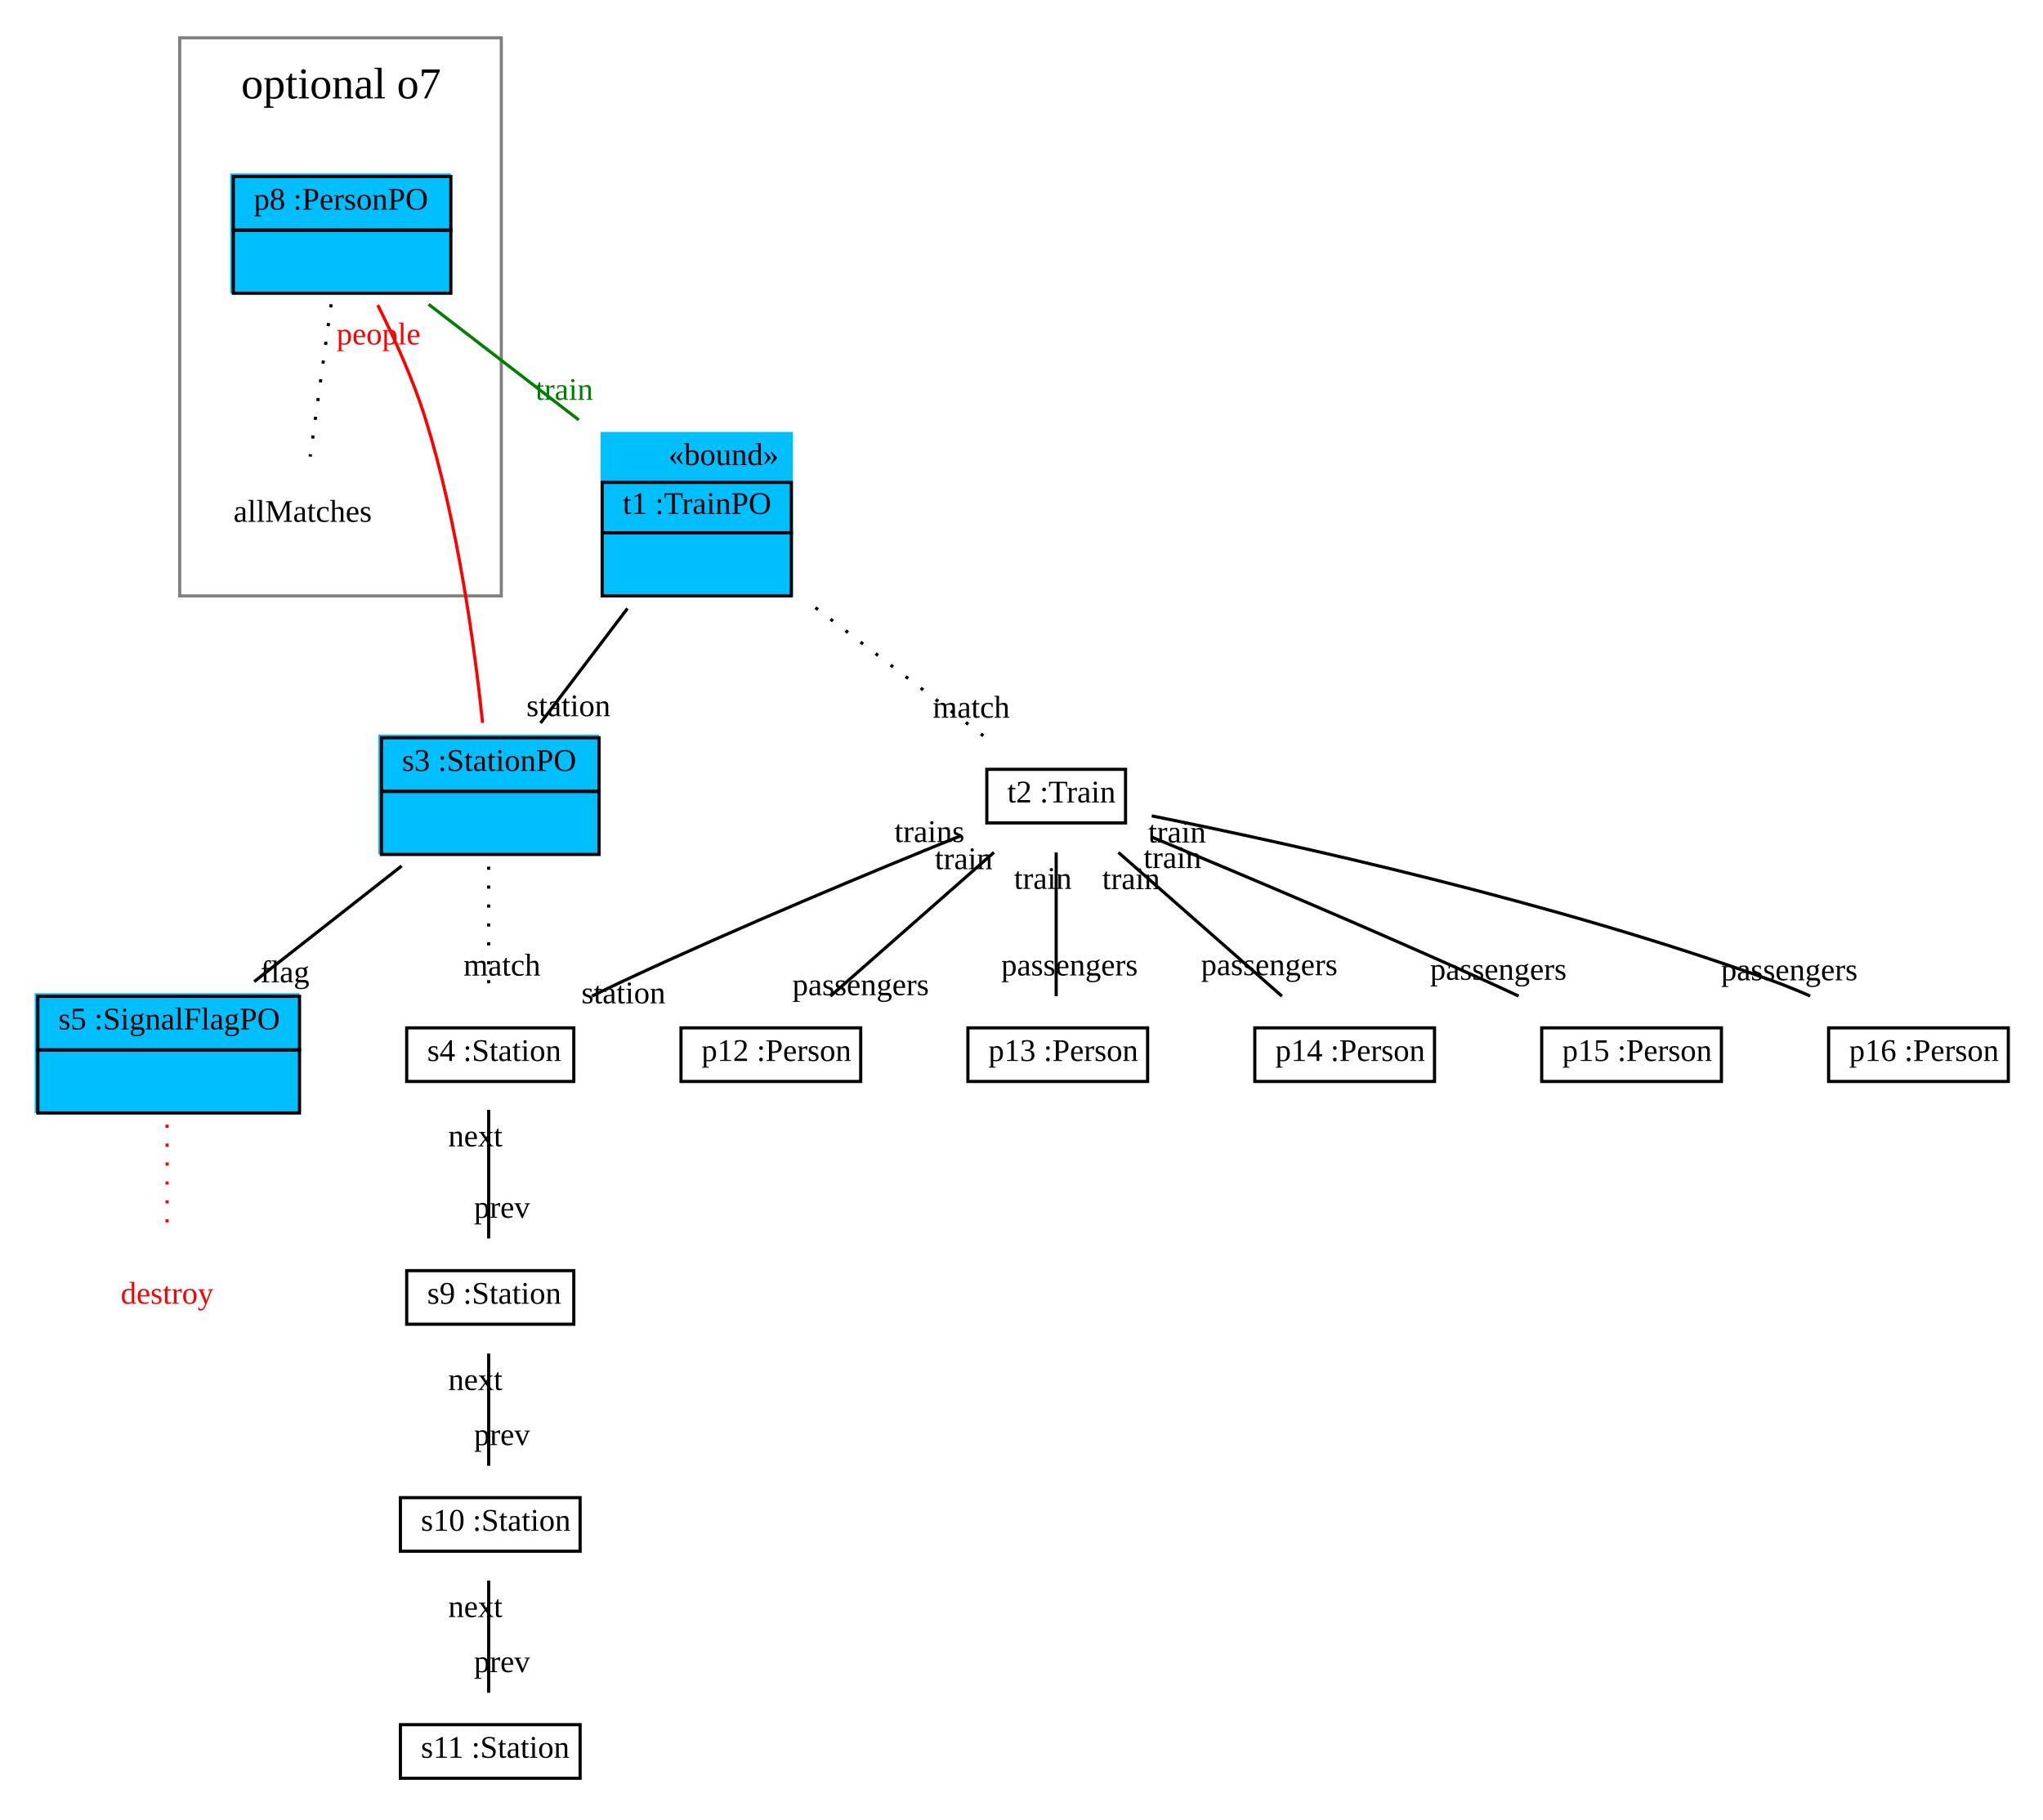
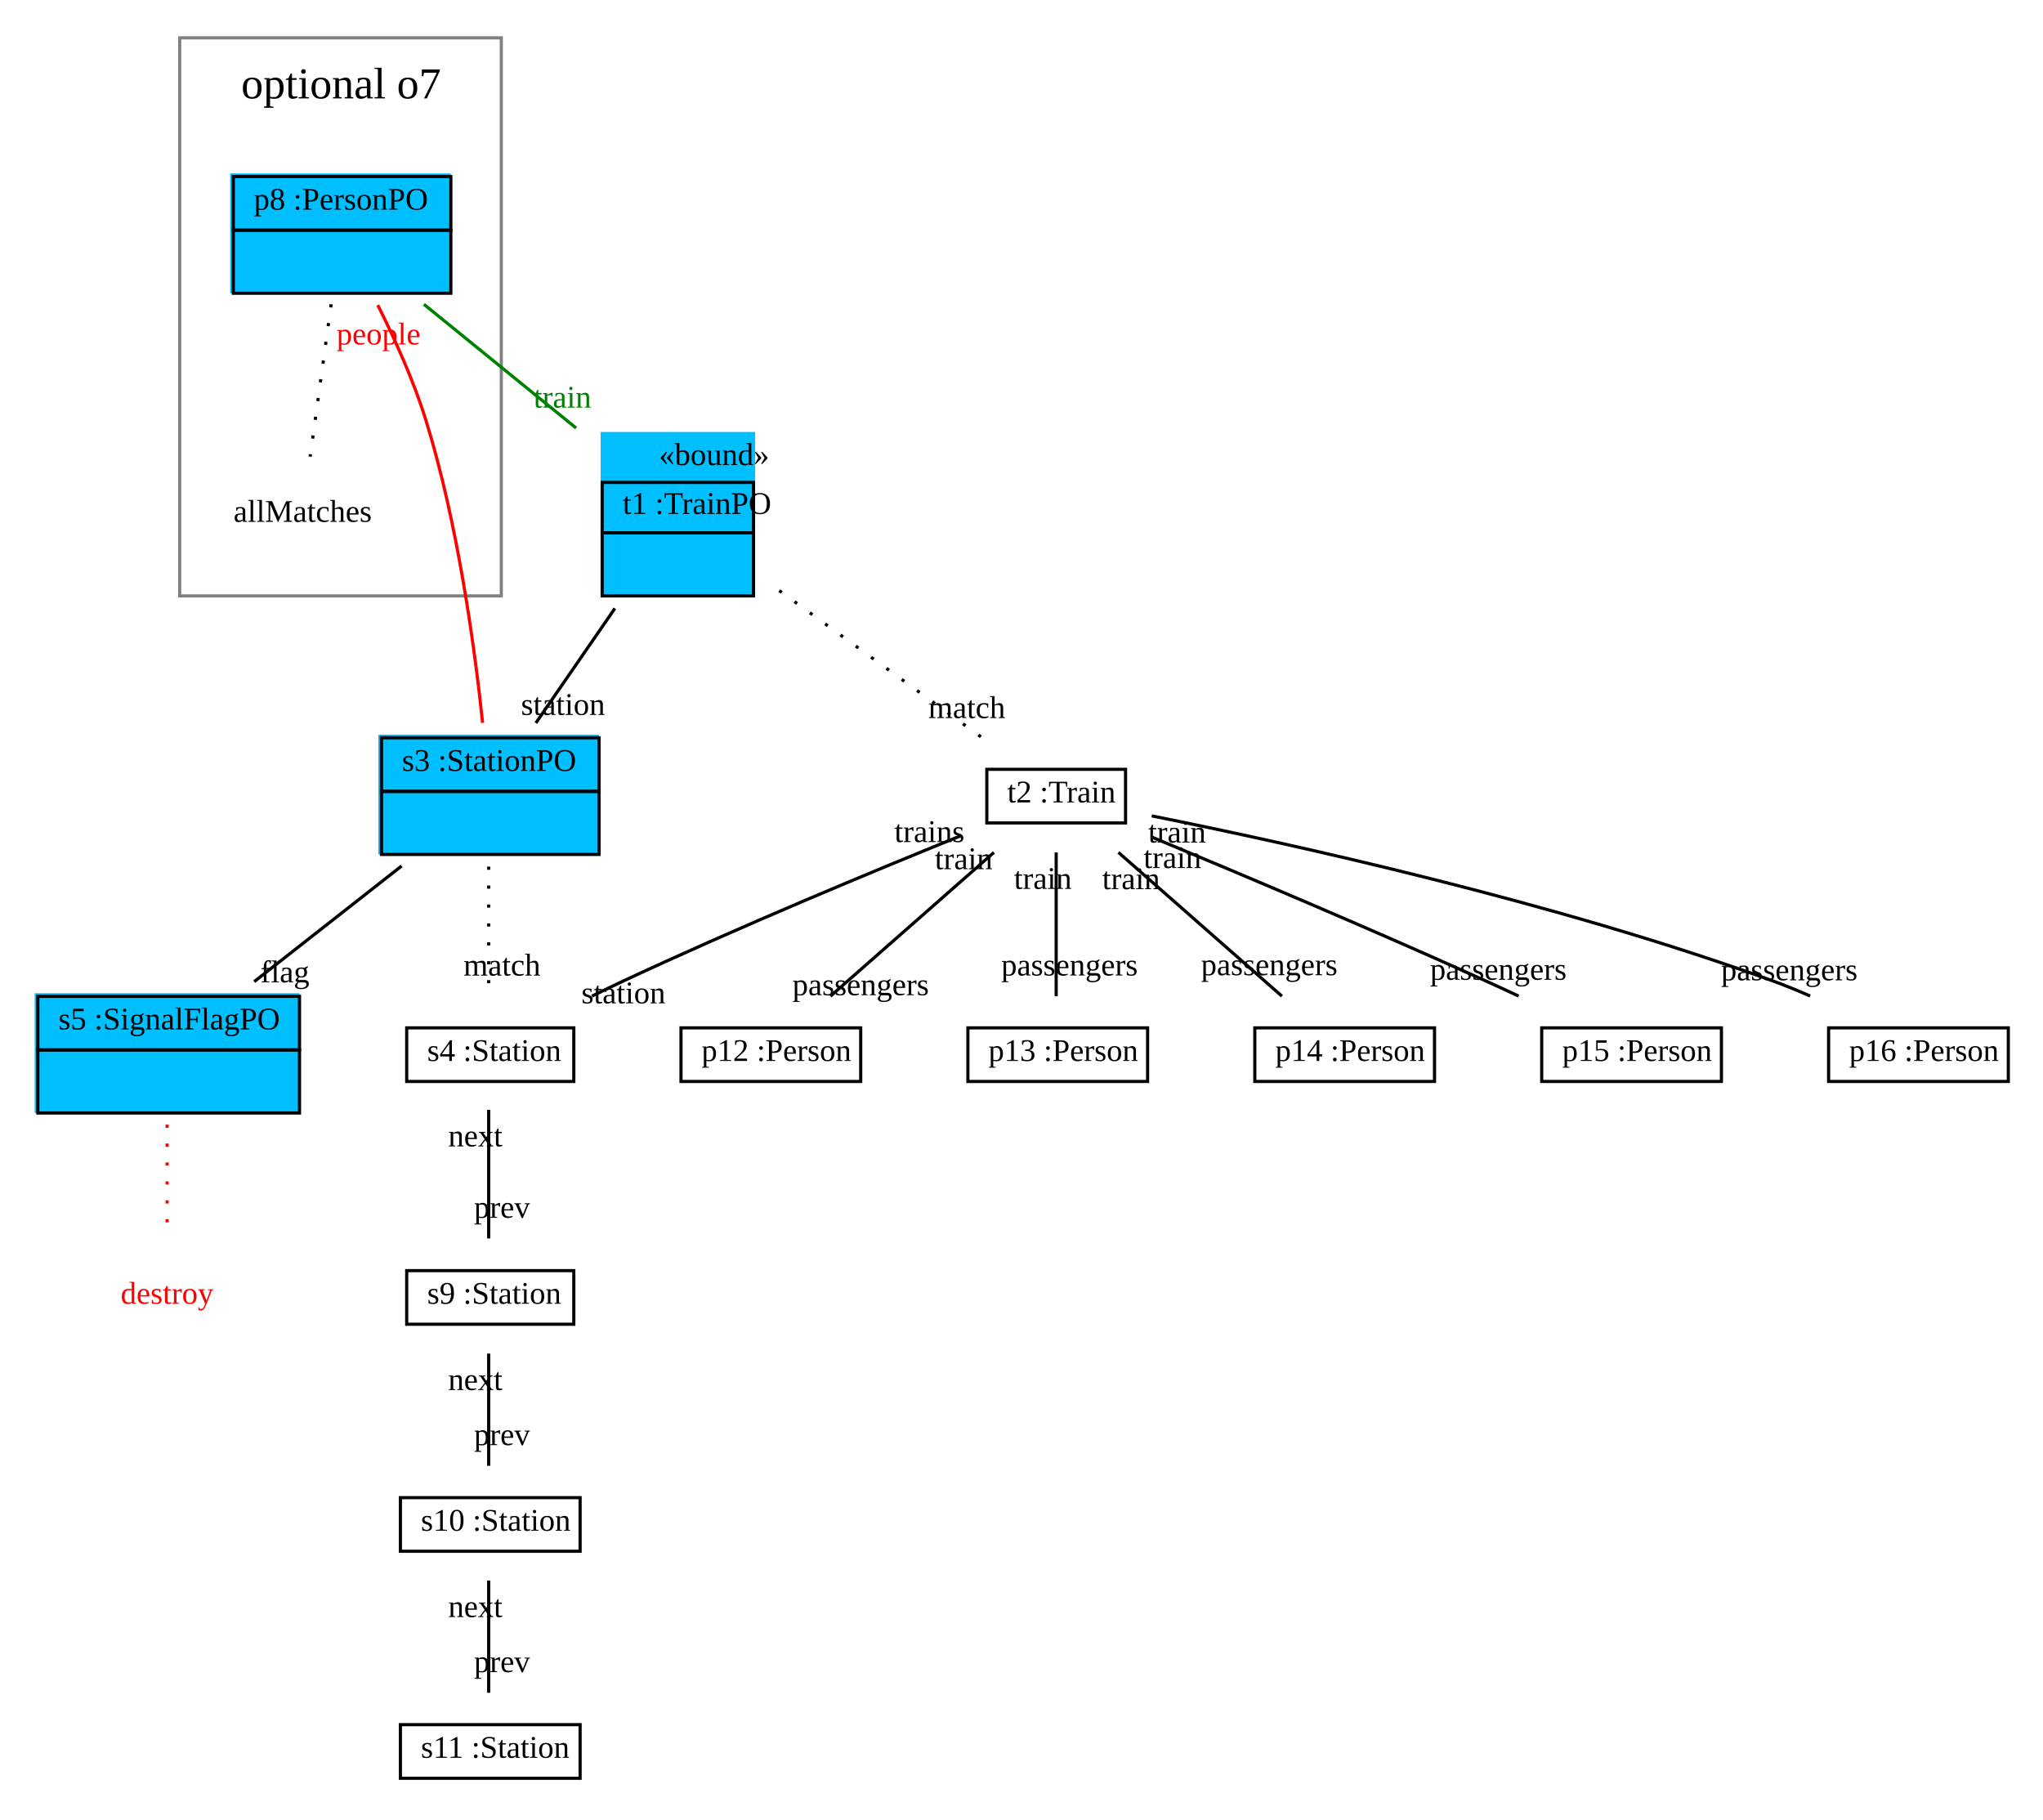
<svg xmlns="http://www.w3.org/2000/svg" width="648pt" height="577pt" viewBox="0.00 0.00 648.00 577.00">
  <g id="graph1" class="graph" transform="scale(1 1) rotate(0) translate(4 573)">
    <polygon fill="white" stroke="white" points="-4,5 -4,-573 645,-573 645,5 -4,5" />
    <g id="graph2" class="cluster">
      <polygon fill="none" stroke="grey" points="53,-384 53,-561 155,-561 155,-384 53,-384" />
      <text text-anchor="start" x="72.5" y="-541.8" font-family="Times New Roman,serif" font-size="14.00">optional o7</text>
    </g>
    <g id="node1" class="node">
-       <polygon fill="deepskyblue" stroke="deepskyblue" points="187,-384.5 187,-435.5 247,-435.5 247,-384.5 187,-384.5" />
-       <text text-anchor="start" x="208" y="-425.5" font-family="Times New Roman,serif" font-size="10.00">«bound»</text>
-       <polygon fill="none" stroke="black" points="187,-404 187,-420 247,-420 247,-404 187,-404" />
+       <polygon fill="deepskyblue" stroke="deepskyblue" points="187,-384.5 187,-435.5 235,-435.5 235,-384.5 187,-384.5" />
+       <text text-anchor="start" x="205" y="-425.5" font-family="Times New Roman,serif" font-size="10.00">«bound»</text>
+       <polygon fill="none" stroke="black" points="187,-404 187,-420 235,-420 235,-404 187,-404" />
      <text text-anchor="start" x="190.5" y="-410" font-family="Times New Roman,serif" font-size="10.00"> </text>
      <text text-anchor="start" x="193.5" y="-410" font-family="Times New Roman,serif" font-size="10.00"> t1 :TrainPO </text>
-       <polygon fill="none" stroke="black" points="187,-384 187,-404 247,-404 247,-384 187,-384" />
-       <text text-anchor="start" x="214.5" y="-392" font-family="Times New Roman,serif" font-size="10.00">  </text>
+       <polygon fill="none" stroke="black" points="187,-384 187,-404 235,-404 235,-384 187,-384" />
+       <text text-anchor="start" x="208.5" y="-392" font-family="Times New Roman,serif" font-size="10.00">  </text>
    </g>
    <g id="node2" class="node">
      <polygon fill="deepskyblue" stroke="deepskyblue" points="116.5,-302.5 116.5,-339.5 185.5,-339.5 185.5,-302.5 116.5,-302.5" />
      <polygon fill="none" stroke="black" points="117,-322 117,-339 186,-339 186,-322 117,-322" />
      <text text-anchor="start" x="120.5" y="-328.5" font-family="Times New Roman,serif" font-size="10.00"> </text>
      <text text-anchor="start" x="123.5" y="-328.5" font-family="Times New Roman,serif" font-size="10.00"> s3 :StationPO </text>
      <polygon fill="none" stroke="black" points="117,-302 117,-322 186,-322 186,-302 117,-302" />
      <text text-anchor="start" x="149" y="-310" font-family="Times New Roman,serif" font-size="10.00">  </text>
    </g>
    <g id="edge11" class="edge">
-       <path fill="none" stroke="black" d="M195.023,-380.03C186.023,-368.167 175.788,-354.675 167.452,-343.687" />
-       <text text-anchor="middle" x="176.297" y="-345.854" font-family="Times New Roman,serif" font-size="10.00">station</text>
+       <path fill="none" stroke="black" d="M191.021,-380.03C182.839,-368.167 173.534,-354.675 165.957,-343.687" />
+       <text text-anchor="middle" x="174.581" y="-346.249" font-family="Times New Roman,serif" font-size="10.00">station</text>
    </g>
    <g id="node8" class="node">
      <polygon fill="none" stroke="black" points="309,-312 309,-329 353,-329 353,-312 309,-312" />
      <text text-anchor="start" x="312.5" y="-318.5" font-family="Times New Roman,serif" font-size="10.00"> </text>
      <text text-anchor="start" x="315.5" y="-318.5" font-family="Times New Roman,serif" font-size="10.00">t2 :Train</text>
    </g>
    <g id="edge3" class="edge">
-       <path fill="none" stroke="black" stroke-dasharray="1,5" d="M254.644,-380.272C272.544,-366.611 293.334,-350.745 308.696,-339.021" />
-       <text text-anchor="middle" x="304.055" y="-345.379" font-family="Times New Roman,serif" font-size="10.00">match</text>
+       <path fill="none" stroke="black" stroke-dasharray="1,5" d="M243.158,-385.686C263.43,-370.988 289.15,-352.341 307.511,-339.03" />
+       <text text-anchor="middle" x="302.654" y="-345.271" font-family="Times New Roman,serif" font-size="10.00">match</text>
    </g>
    <g id="node3" class="node">
      <polygon fill="deepskyblue" stroke="deepskyblue" points="7.5,-220.5 7.5,-257.5 90.5,-257.5 90.5,-220.5 7.5,-220.5" />
      <polygon fill="none" stroke="black" points="8,-240 8,-257 91,-257 91,-240 8,-240" />
      <text text-anchor="start" x="11.5" y="-246.5" font-family="Times New Roman,serif" font-size="10.00"> </text>
      <text text-anchor="start" x="14.5" y="-246.5" font-family="Times New Roman,serif" font-size="10.00"> s5 :SignalFlagPO </text>
      <polygon fill="none" stroke="black" points="8,-220 8,-240 91,-240 91,-220 8,-220" />
      <text text-anchor="start" x="47" y="-228" font-family="Times New Roman,serif" font-size="10.00">  </text>
    </g>
    <g id="edge13" class="edge">
      <path fill="none" stroke="black" d="M123.397,-298.351C108.883,-286.967 91.142,-273.052 76.625,-261.666" />
      <text text-anchor="middle" x="86.364" y="-261.434" font-family="Times New Roman,serif" font-size="10.00">flag</text>
    </g>
    <g id="node6" class="node">
      <polygon fill="deepskyblue" stroke="deepskyblue" points="69.5,-480.5 69.5,-517.5 138.5,-517.5 138.5,-480.5 69.5,-480.5" />
      <polygon fill="none" stroke="black" points="70,-500 70,-517 139,-517 139,-500 70,-500" />
      <text text-anchor="start" x="73.5" y="-506.5" font-family="Times New Roman,serif" font-size="10.00"> </text>
      <text text-anchor="start" x="76.5" y="-506.5" font-family="Times New Roman,serif" font-size="10.00"> p8 :PersonPO </text>
      <polygon fill="none" stroke="black" points="70,-480 70,-500 139,-500 139,-480 70,-480" />
      <text text-anchor="start" x="102" y="-488" font-family="Times New Roman,serif" font-size="10.00">  </text>
    </g>
    <g id="edge15" class="edge">
      <path fill="none" stroke="red" d="M149.078,-343.722C146.553,-367.708 141.19,-407.265 131,-440 127.137,-452.408 121.166,-465.589 115.82,-476.245" />
      <text text-anchor="middle" x="116.057" y="-463.748" font-family="Times New Roman,serif" font-size="10.00" fill="red">people</text>
    </g>
    <g id="node9" class="node">
      <polygon fill="none" stroke="black" points="125,-230 125,-247 178,-247 178,-230 125,-230" />
      <text text-anchor="start" x="128.5" y="-236.5" font-family="Times New Roman,serif" font-size="10.00"> </text>
      <text text-anchor="start" x="131.5" y="-236.5" font-family="Times New Roman,serif" font-size="10.00">s4 :Station</text>
    </g>
    <g id="edge5" class="edge">
      <path fill="none" stroke="black" stroke-dasharray="1,5" d="M151,-298.14C151,-285.186 151,-269.013 151,-257.015" />
      <text text-anchor="middle" x="155.226" y="-263.578" font-family="Times New Roman,serif" font-size="10.00">match</text>
    </g>
    <g id="node4" class="node">
      <text text-anchor="middle" x="49" y="-159.5" font-family="Times New Roman,serif" font-size="10.00" fill="red">destroy</text>
    </g>
    <g id="edge7" class="edge">
      <path fill="none" stroke="red" stroke-dasharray="1,5" d="M49,-216.307C49,-204.886 49,-191.07 49,-180.366" />
    </g>
    <g id="edge17" class="edge">
-       <path fill="none" stroke="green" d="M131.933,-476.494C146.311,-465.424 164.039,-451.775 179.584,-439.807" />
-       <text text-anchor="middle" x="174.98" y="-446.185" font-family="Times New Roman,serif" font-size="10.00" fill="green">train</text>
+       <path fill="none" stroke="green" d="M130.449,-476.494C145.055,-464.619 163.31,-449.776 178.747,-437.225" />
+       <text text-anchor="middle" x="174.381" y="-443.721" font-family="Times New Roman,serif" font-size="10.00" fill="green">train</text>
    </g>
    <g id="node7" class="node">
      <text text-anchor="middle" x="92" y="-407.5" font-family="Times New Roman,serif" font-size="10.00">allMatches</text>
    </g>
    <g id="edge9" class="edge">
      <path fill="none" stroke="black" stroke-dasharray="1,5" d="M101.034,-476.494C98.979,-461.6 96.281,-442.037 94.37,-428.182" />
    </g>
    <g id="edge19" class="edge">
      <path fill="none" stroke="black" d="M300.792,-307.946C272.848,-296.623 230.277,-278.932 194,-262 190.657,-260.439 187.192,-258.765 183.747,-257.063" />
      <text text-anchor="middle" x="193.745" y="-254.78" font-family="Times New Roman,serif" font-size="10.00">station</text>
      <text text-anchor="middle" x="290.805" y="-305.945" font-family="Times New Roman,serif" font-size="10.00">trains</text>
    </g>
    <g id="node13" class="node">
      <polygon fill="none" stroke="black" points="212,-230 212,-247 269,-247 269,-230 212,-230" />
      <text text-anchor="start" x="215.5" y="-236.5" font-family="Times New Roman,serif" font-size="10.00"> </text>
      <text text-anchor="start" x="218.5" y="-236.5" font-family="Times New Roman,serif" font-size="10.00">p12 :Person</text>
    </g>
    <g id="edge21" class="edge">
      <path fill="none" stroke="black" d="M311.254,-302.641C295.886,-289.131 274.673,-270.482 259.394,-257.05" />
      <text text-anchor="middle" x="268.992" y="-257.36" font-family="Times New Roman,serif" font-size="10.00">passengers</text>
      <text text-anchor="middle" x="301.657" y="-297.331" font-family="Times New Roman,serif" font-size="10.00">train</text>
    </g>
    <g id="node14" class="node">
      <polygon fill="none" stroke="black" points="303,-230 303,-247 360,-247 360,-230 303,-230" />
      <text text-anchor="start" x="306.5" y="-236.5" font-family="Times New Roman,serif" font-size="10.00"> </text>
      <text text-anchor="start" x="309.5" y="-236.5" font-family="Times New Roman,serif" font-size="10.00">p13 :Person</text>
    </g>
    <g id="edge23" class="edge">
      <path fill="none" stroke="black" d="M331,-302.641C331,-289.131 331,-270.482 331,-257.05" />
      <text text-anchor="middle" x="335.226" y="-263.613" font-family="Times New Roman,serif" font-size="10.00">passengers</text>
      <text text-anchor="middle" x="326.774" y="-291.078" font-family="Times New Roman,serif" font-size="10.00">train</text>
    </g>
    <g id="node15" class="node">
      <polygon fill="none" stroke="black" points="394,-230 394,-247 451,-247 451,-230 394,-230" />
      <text text-anchor="start" x="397.5" y="-236.5" font-family="Times New Roman,serif" font-size="10.00"> </text>
      <text text-anchor="start" x="400.5" y="-236.5" font-family="Times New Roman,serif" font-size="10.00">p14 :Person</text>
    </g>
    <g id="edge25" class="edge">
      <path fill="none" stroke="black" d="M350.746,-302.641C366.114,-289.131 387.327,-270.482 402.606,-257.05" />
      <text text-anchor="middle" x="398.589" y="-263.708" font-family="Times New Roman,serif" font-size="10.00">passengers</text>
      <text text-anchor="middle" x="354.762" y="-290.983" font-family="Times New Roman,serif" font-size="10.00">train</text>
    </g>
    <g id="node16" class="node">
      <polygon fill="none" stroke="black" points="485,-230 485,-247 542,-247 542,-230 485,-230" />
      <text text-anchor="start" x="488.5" y="-236.5" font-family="Times New Roman,serif" font-size="10.00"> </text>
      <text text-anchor="start" x="491.5" y="-236.5" font-family="Times New Roman,serif" font-size="10.00">p15 :Person</text>
    </g>
    <g id="edge27" class="edge">
      <path fill="none" stroke="black" d="M361.143,-307.582C388.81,-296.081 430.864,-278.338 467,-262 470.469,-260.432 474.07,-258.77 477.661,-257.09" />
      <text text-anchor="middle" x="471.239" y="-262.255" font-family="Times New Roman,serif" font-size="10.00">passengers</text>
      <text text-anchor="middle" x="367.883" y="-297.695" font-family="Times New Roman,serif" font-size="10.00">train</text>
    </g>
    <g id="node17" class="node">
      <polygon fill="none" stroke="black" points="576,-230 576,-247 633,-247 633,-230 576,-230" />
      <text text-anchor="start" x="579.5" y="-236.5" font-family="Times New Roman,serif" font-size="10.00"> </text>
      <text text-anchor="start" x="582.5" y="-236.5" font-family="Times New Roman,serif" font-size="10.00">p16 :Person</text>
    </g>
    <g id="edge29" class="edge">
      <path fill="none" stroke="black" d="M361.311,-314.23C405.378,-305.401 489.367,-286.908 558,-262 561.994,-260.55 566.108,-258.871 570.156,-257.099" />
      <text text-anchor="middle" x="563.529" y="-262.088" font-family="Times New Roman,serif" font-size="10.00">passengers</text>
      <text text-anchor="middle" x="369.344" y="-305.775" font-family="Times New Roman,serif" font-size="10.00">train</text>
    </g>
    <g id="node10" class="node">
      <polygon fill="none" stroke="black" points="125,-153 125,-170 178,-170 178,-153 125,-153" />
      <text text-anchor="start" x="128.5" y="-159.5" font-family="Times New Roman,serif" font-size="10.00"> </text>
      <text text-anchor="start" x="131.5" y="-159.5" font-family="Times New Roman,serif" font-size="10.00">s9 :Station</text>
    </g>
    <g id="edge31" class="edge">
      <path fill="none" stroke="black" d="M151,-220.981C151,-208.794 151,-192.442 151,-180.211" />
      <text text-anchor="middle" x="155.226" y="-186.774" font-family="Times New Roman,serif" font-size="10.00">prev</text>
      <text text-anchor="middle" x="146.774" y="-209.418" font-family="Times New Roman,serif" font-size="10.00">next</text>
    </g>
    <g id="node11" class="node">
      <polygon fill="none" stroke="black" points="123,-81 123,-98 180,-98 180,-81 123,-81" />
      <text text-anchor="start" x="126.5" y="-87.5" font-family="Times New Roman,serif" font-size="10.00"> </text>
      <text text-anchor="start" x="129.5" y="-87.5" font-family="Times New Roman,serif" font-size="10.00">s10 :Station</text>
    </g>
    <g id="edge33" class="edge">
      <path fill="none" stroke="black" d="M151,-143.697C151,-132.846 151,-118.917 151,-108.104" />
      <text text-anchor="middle" x="155.226" y="-114.667" font-family="Times New Roman,serif" font-size="10.00">prev</text>
      <text text-anchor="middle" x="146.774" y="-132.134" font-family="Times New Roman,serif" font-size="10.00">next</text>
    </g>
    <g id="node12" class="node">
      <polygon fill="none" stroke="black" points="123,-9 123,-26 180,-26 180,-9 123,-9" />
      <text text-anchor="start" x="126.5" y="-15.5" font-family="Times New Roman,serif" font-size="10.00"> </text>
      <text text-anchor="start" x="129.5" y="-15.5" font-family="Times New Roman,serif" font-size="10.00">s11 :Station</text>
    </g>
    <g id="edge35" class="edge">
      <path fill="none" stroke="black" d="M151,-71.697C151,-60.846 151,-46.917 151,-36.104" />
      <text text-anchor="middle" x="155.226" y="-42.667" font-family="Times New Roman,serif" font-size="10.00">prev</text>
      <text text-anchor="middle" x="146.774" y="-60.133" font-family="Times New Roman,serif" font-size="10.00">next</text>
    </g>
  </g>
</svg>
